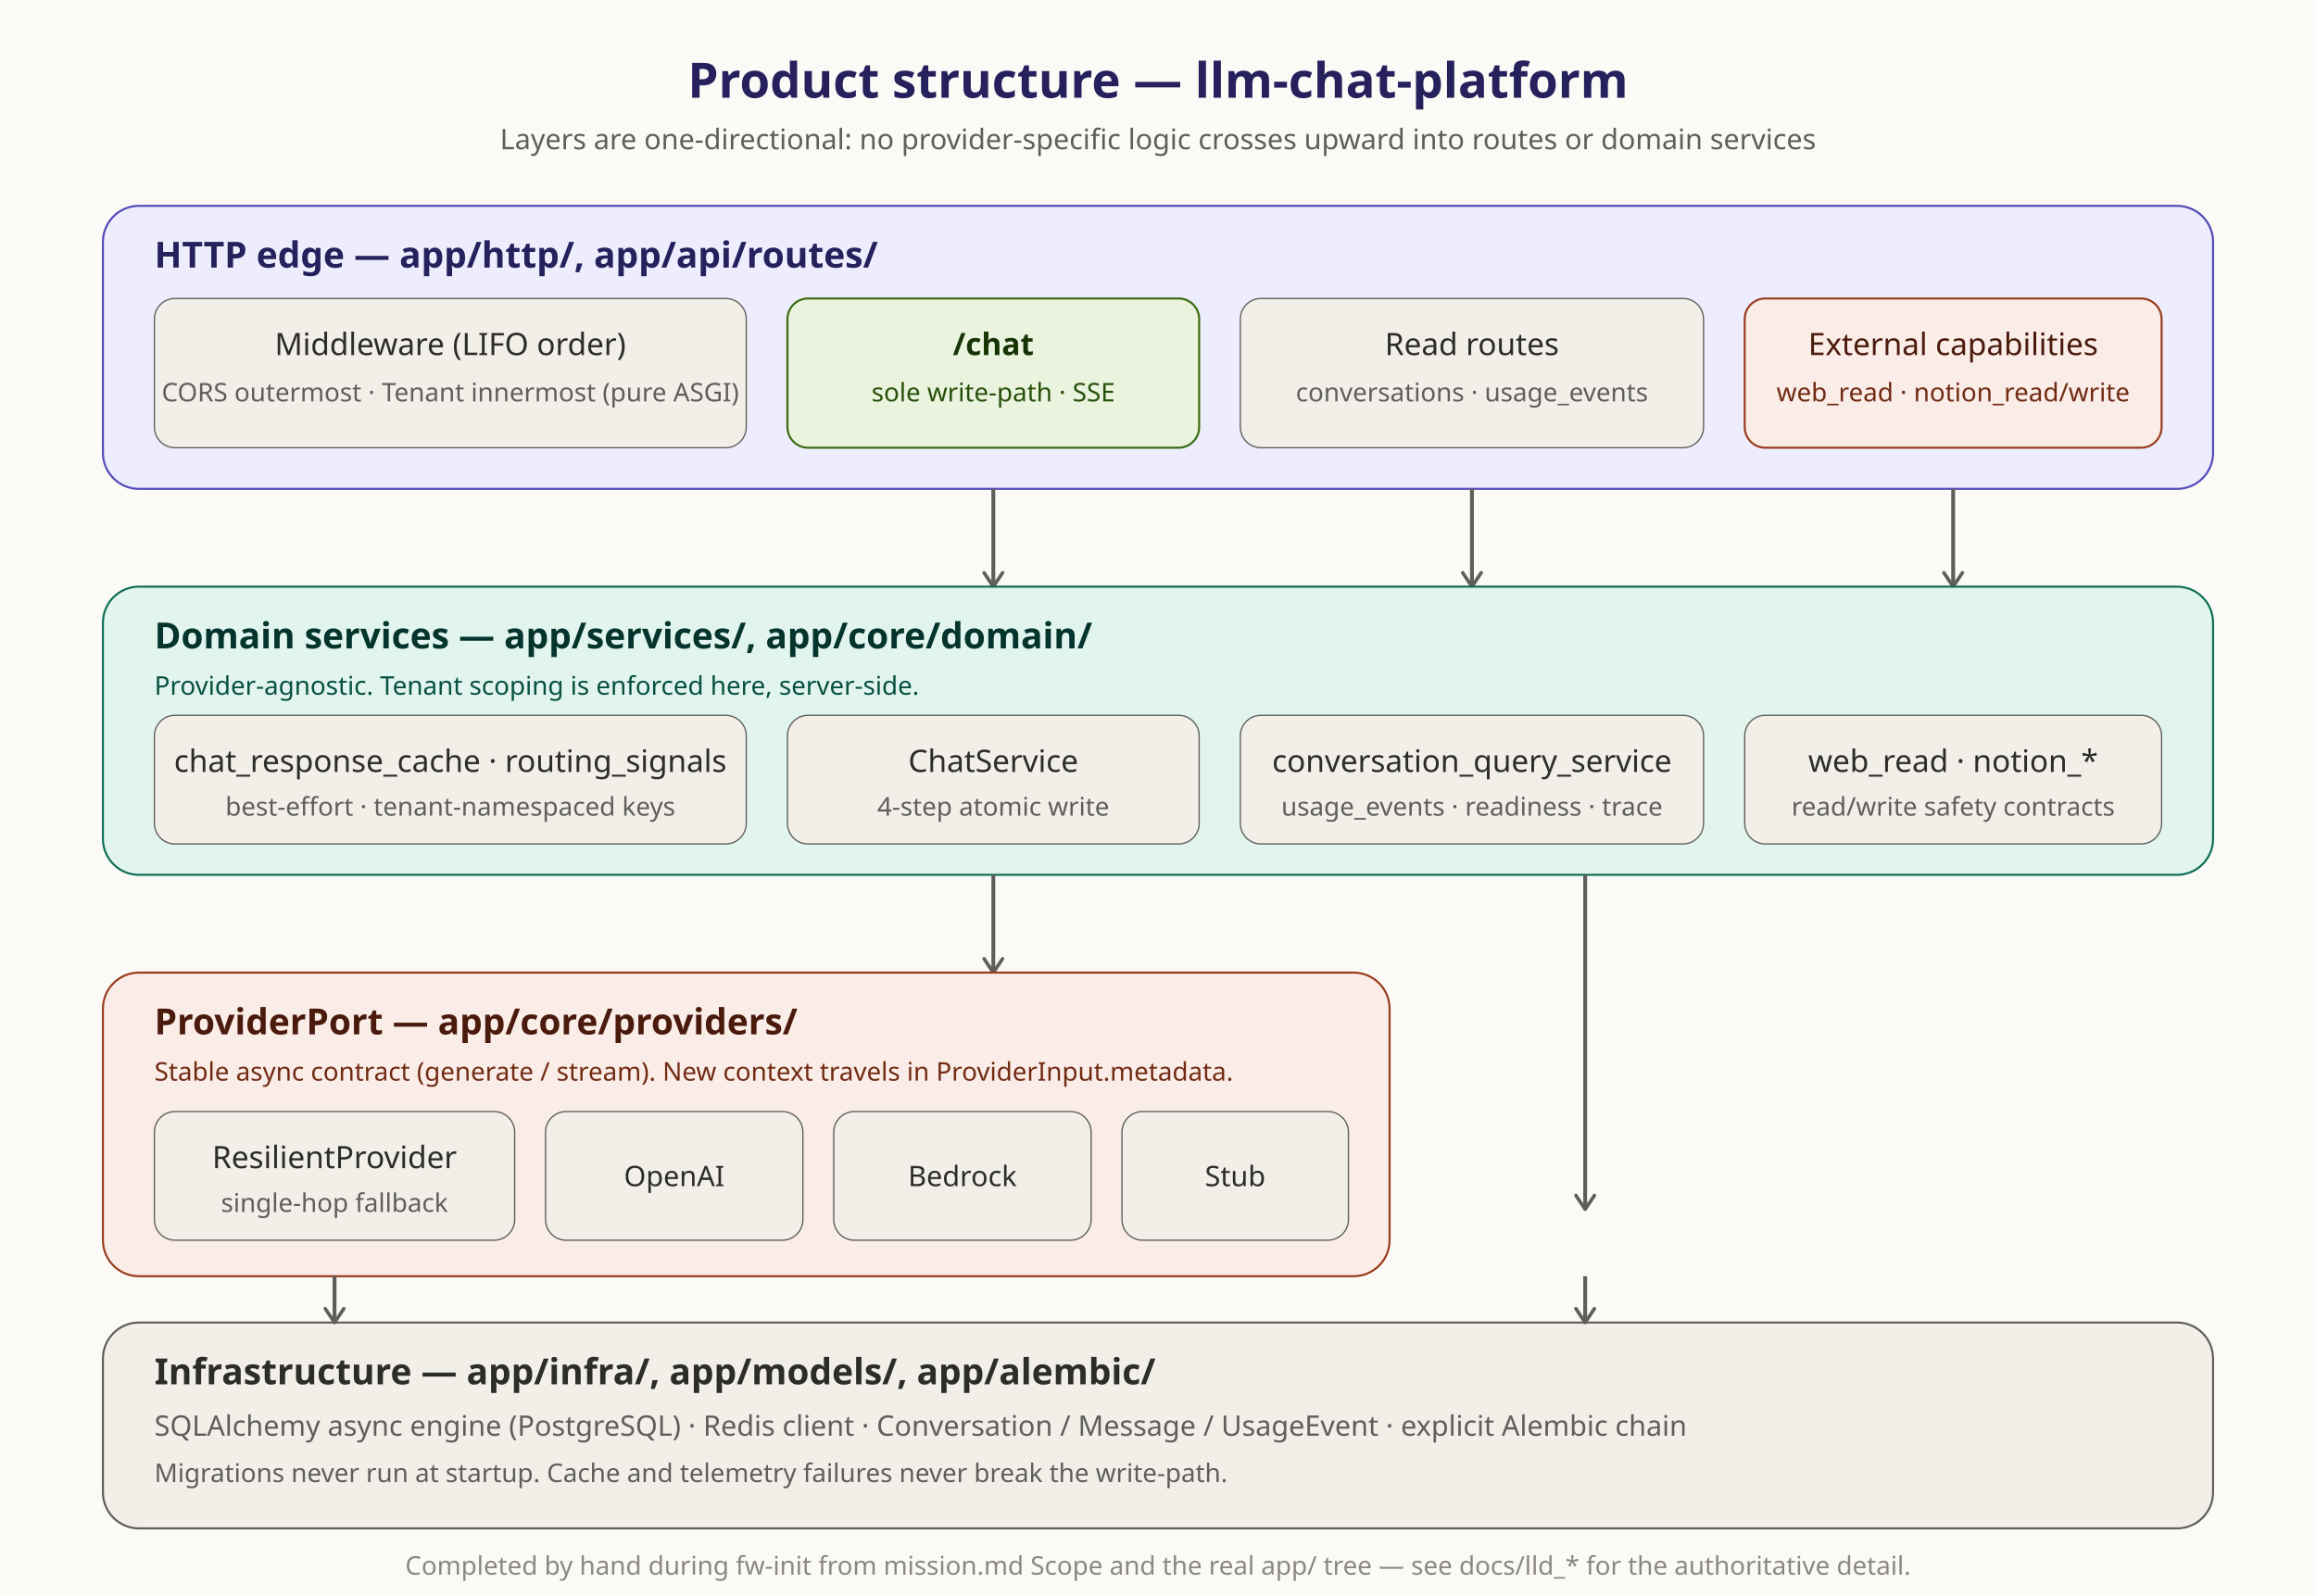
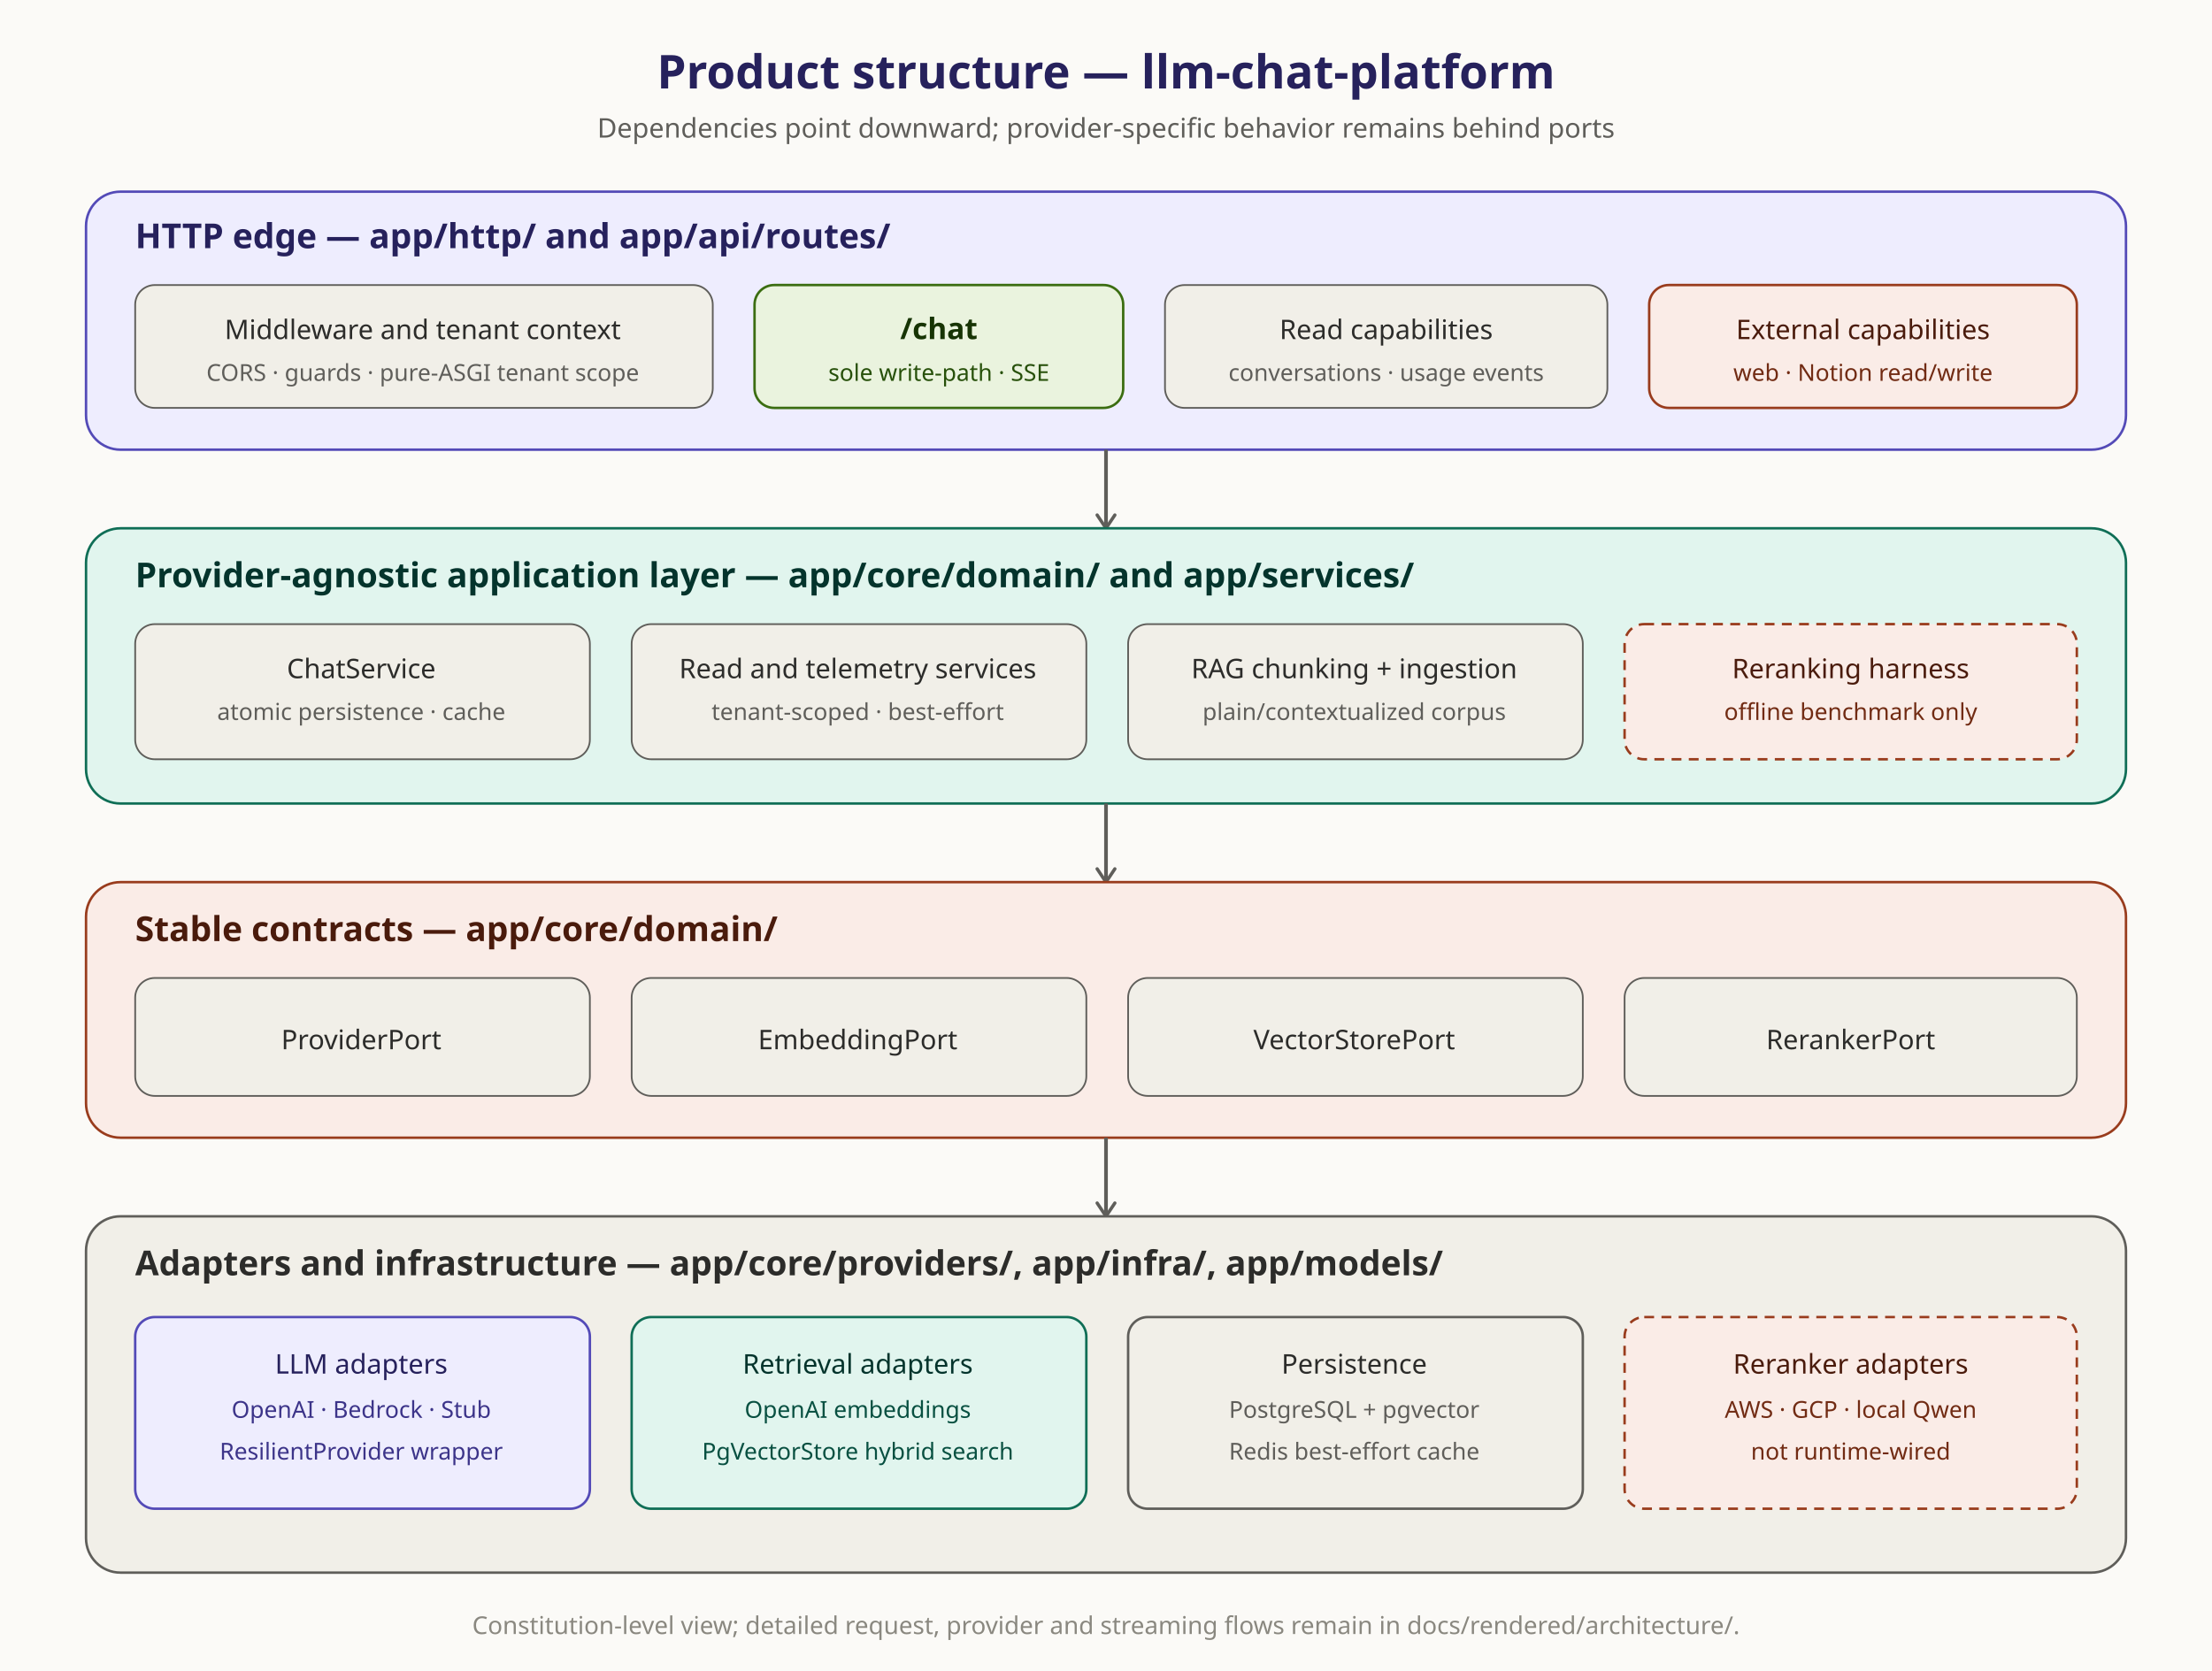
- <svg xmlns="http://www.w3.org/2000/svg" width="900" height="620" viewBox="0 0 900 620" role="img">
+ <svg xmlns="http://www.w3.org/2000/svg" width="900" height="680" viewBox="0 0 900 680" role="img">
  <defs>
-     <marker id="arrow" viewBox="0 0 10 10" refX="8" refY="5" markerWidth="6" markerHeight="6" orient="auto-start-reverse">
+     <marker id="arrow" viewBox="0 0 10 10" refX="8" refY="5" markerWidth="6" markerHeight="6" orient="auto">
      <path d="M2 1L8 5L2 9" fill="none" stroke="#5F5E5A" stroke-width="1.5" stroke-linecap="round" stroke-linejoin="round" />
    </marker>
  </defs>
-   <rect width="900" height="620" fill="#FBFAF7" />
-   <text x="450" y="38" text-anchor="middle" font-family="sans-serif" font-size="19" font-weight="600" fill="#26215C">Product structure — llm-chat-platform</text>
-   <text x="450" y="58" text-anchor="middle" font-family="sans-serif" font-size="11" fill="#5F5E5A">Layers are one-directional: no provider-specific logic crosses upward into routes or domain services</text>
-   <g>
-     <rect x="40" y="80" width="820" height="110" rx="14" fill="#EEEDFE" stroke="#534AB7" stroke-width="0.8" />
-     <text x="60" y="104" font-family="sans-serif" font-size="14" font-weight="600" fill="#26215C">HTTP edge — app/http/, app/api/routes/</text>
-   </g>
-   <g>
-     <rect x="60" y="116" width="230" height="58" rx="8" fill="#F1EFE8" stroke="#5F5E5A" stroke-width="0.5" />
-     <text x="175" y="138" text-anchor="middle" font-family="sans-serif" font-size="12" font-weight="500" fill="#2C2C2A">Middleware (LIFO order)</text>
-     <text x="175" y="156" text-anchor="middle" font-family="sans-serif" font-size="10" fill="#5F5E5A">CORS outermost · Tenant innermost (pure ASGI)</text>
-   </g>
-   <g>
-     <rect x="306" y="116" width="160" height="58" rx="8" fill="#EAF3DE" stroke="#3B6D11" stroke-width="0.8" />
-     <text x="386" y="138" text-anchor="middle" font-family="sans-serif" font-size="12" font-weight="600" fill="#173404">/chat</text>
-     <text x="386" y="156" text-anchor="middle" font-family="sans-serif" font-size="10" fill="#27500A">sole write-path · SSE</text>
-   </g>
-   <g>
-     <rect x="482" y="116" width="180" height="58" rx="8" fill="#F1EFE8" stroke="#5F5E5A" stroke-width="0.5" />
-     <text x="572" y="138" text-anchor="middle" font-family="sans-serif" font-size="12" font-weight="500" fill="#2C2C2A">Read routes</text>
-     <text x="572" y="156" text-anchor="middle" font-family="sans-serif" font-size="10" fill="#5F5E5A">conversations · usage_events</text>
-   </g>
-   <g>
-     <rect x="678" y="116" width="162" height="58" rx="8" fill="#FAECE7" stroke="#993C1D" stroke-width="0.8" />
-     <text x="759" y="138" text-anchor="middle" font-family="sans-serif" font-size="12" font-weight="500" fill="#4A1B0C">External capabilities</text>
-     <text x="759" y="156" text-anchor="middle" font-family="sans-serif" font-size="10" fill="#712B13">web_read · notion_read/write</text>
-   </g>
-   <line x1="386" y1="190" x2="386" y2="228" stroke="#5F5E5A" stroke-width="1.5" marker-end="url(#arrow)" />
-   <line x1="572" y1="190" x2="572" y2="228" stroke="#5F5E5A" stroke-width="1.5" marker-end="url(#arrow)" />
-   <line x1="759" y1="190" x2="759" y2="228" stroke="#5F5E5A" stroke-width="1.5" marker-end="url(#arrow)" />
-   <g>
-     <rect x="40" y="228" width="820" height="112" rx="14" fill="#E1F5EE" stroke="#0F6E56" stroke-width="0.8" />
-     <text x="60" y="252" font-family="sans-serif" font-size="14" font-weight="600" fill="#04342C">Domain services — app/services/, app/core/domain/</text>
-     <text x="60" y="270" font-family="sans-serif" font-size="10" fill="#085041">Provider-agnostic. Tenant scoping is enforced here, server-side.</text>
-   </g>
-   <g>
-     <rect x="306" y="278" width="160" height="50" rx="8" fill="#F1EFE8" stroke="#5F5E5A" stroke-width="0.5" />
-     <text x="386" y="300" text-anchor="middle" font-family="sans-serif" font-size="12" font-weight="500" fill="#2C2C2A">ChatService</text>
-     <text x="386" y="317" text-anchor="middle" font-family="sans-serif" font-size="10" fill="#5F5E5A">4-step atomic write</text>
-   </g>
-   <g>
-     <rect x="60" y="278" width="230" height="50" rx="8" fill="#F1EFE8" stroke="#5F5E5A" stroke-width="0.5" />
-     <text x="175" y="300" text-anchor="middle" font-family="sans-serif" font-size="12" font-weight="500" fill="#2C2C2A">chat_response_cache · routing_signals</text>
-     <text x="175" y="317" text-anchor="middle" font-family="sans-serif" font-size="10" fill="#5F5E5A">best-effort · tenant-namespaced keys</text>
-   </g>
-   <g>
-     <rect x="482" y="278" width="180" height="50" rx="8" fill="#F1EFE8" stroke="#5F5E5A" stroke-width="0.5" />
-     <text x="572" y="300" text-anchor="middle" font-family="sans-serif" font-size="12" font-weight="500" fill="#2C2C2A">conversation_query_service</text>
-     <text x="572" y="317" text-anchor="middle" font-family="sans-serif" font-size="10" fill="#5F5E5A">usage_events · readiness · trace</text>
-   </g>
-   <g>
-     <rect x="678" y="278" width="162" height="50" rx="8" fill="#F1EFE8" stroke="#5F5E5A" stroke-width="0.5" />
-     <text x="759" y="300" text-anchor="middle" font-family="sans-serif" font-size="12" font-weight="500" fill="#2C2C2A">web_read · notion_*</text>
-     <text x="759" y="317" text-anchor="middle" font-family="sans-serif" font-size="10" fill="#5F5E5A">read/write safety contracts</text>
-   </g>
-   <line x1="386" y1="340" x2="386" y2="378" stroke="#5F5E5A" stroke-width="1.5" marker-end="url(#arrow)" />
-   <line x1="616" y1="340" x2="616" y2="470" stroke="#5F5E5A" stroke-width="1.5" marker-end="url(#arrow)" />
-   <g>
-     <rect x="40" y="378" width="500" height="118" rx="14" fill="#FAECE7" stroke="#993C1D" stroke-width="0.8" />
-     <text x="60" y="402" font-family="sans-serif" font-size="14" font-weight="600" fill="#4A1B0C">ProviderPort — app/core/providers/</text>
-     <text x="60" y="420" font-family="sans-serif" font-size="10" fill="#712B13">Stable async contract (generate / stream). New context travels in ProviderInput.metadata.</text>
-   </g>
-   <g>
-     <rect x="60" y="432" width="140" height="50" rx="8" fill="#F1EFE8" stroke="#5F5E5A" stroke-width="0.5" />
-     <text x="130" y="454" text-anchor="middle" font-family="sans-serif" font-size="12" font-weight="500" fill="#2C2C2A">ResilientProvider</text>
-     <text x="130" y="471" text-anchor="middle" font-family="sans-serif" font-size="10" fill="#5F5E5A">single-hop fallback</text>
-   </g>
-   <g>
-     <rect x="212" y="432" width="100" height="50" rx="8" fill="#F1EFE8" stroke="#5F5E5A" stroke-width="0.5" />
-     <text x="262" y="461" text-anchor="middle" font-family="sans-serif" font-size="11" fill="#2C2C2A">OpenAI</text>
-   </g>
-   <g>
-     <rect x="324" y="432" width="100" height="50" rx="8" fill="#F1EFE8" stroke="#5F5E5A" stroke-width="0.5" />
-     <text x="374" y="461" text-anchor="middle" font-family="sans-serif" font-size="11" fill="#2C2C2A">Bedrock</text>
-   </g>
-   <g>
-     <rect x="436" y="432" width="88" height="50" rx="8" fill="#F1EFE8" stroke="#5F5E5A" stroke-width="0.5" />
-     <text x="480" y="461" text-anchor="middle" font-family="sans-serif" font-size="11" fill="#2C2C2A">Stub</text>
-   </g>
-   <g>
-     <rect x="560" y="470" width="300" height="26" rx="6" fill="none" stroke="none" />
-   </g>
-   <g>
-     <rect x="40" y="514" width="820" height="80" rx="14" fill="#F1EFE8" stroke="#5F5E5A" stroke-width="0.8" />
-     <text x="60" y="538" font-family="sans-serif" font-size="14" font-weight="600" fill="#2C2C2A">Infrastructure — app/infra/, app/models/, app/alembic/</text>
-     <text x="60" y="558" font-family="sans-serif" font-size="11" fill="#5F5E5A">SQLAlchemy async engine (PostgreSQL) · Redis client · Conversation / Message / UsageEvent · explicit Alembic chain</text>
-     <text x="60" y="576" font-family="sans-serif" font-size="10" fill="#5F5E5A">Migrations never run at startup. Cache and telemetry failures never break the write-path.</text>
-   </g>
-   <line x1="130" y1="496" x2="130" y2="514" stroke="#5F5E5A" stroke-width="1.5" marker-end="url(#arrow)" />
-   <line x1="616" y1="496" x2="616" y2="514" stroke="#5F5E5A" stroke-width="1.5" marker-end="url(#arrow)" />
-   <text x="450" y="612" text-anchor="middle" font-family="sans-serif" font-size="10" fill="#8A8880">Completed by hand during fw-init from mission.md Scope and the real app/ tree — see docs/lld_* for the authoritative detail.</text>
+   <rect width="900" height="680" fill="#FBFAF7" />
+   <text x="450" y="36" text-anchor="middle" font-family="sans-serif" font-size="19" font-weight="600" fill="#26215C">Product structure — llm-chat-platform</text>
+   <text x="450" y="56" text-anchor="middle" font-family="sans-serif" font-size="11" fill="#5F5E5A">Dependencies point downward; provider-specific behavior remains behind ports</text>
+   <rect x="35" y="78" width="830" height="105" rx="14" fill="#EEEDFE" stroke="#534AB7" />
+   <text x="55" y="101" font-family="sans-serif" font-size="14" font-weight="600" fill="#26215C">HTTP edge — app/http/ and app/api/routes/</text>
+   <rect x="55" y="116" width="235" height="50" rx="8" fill="#F1EFE8" stroke="#5F5E5A" stroke-width="0.7" />
+   <text x="172" y="138" text-anchor="middle" font-family="sans-serif" font-size="11" fill="#2C2C2A">Middleware and tenant context</text>
+   <text x="172" y="155" text-anchor="middle" font-family="sans-serif" font-size="9.5" fill="#5F5E5A">CORS · guards · pure-ASGI tenant scope</text>
+   <rect x="307" y="116" width="150" height="50" rx="8" fill="#EAF3DE" stroke="#3B6D11" />
+   <text x="382" y="138" text-anchor="middle" font-family="sans-serif" font-size="12" font-weight="600" fill="#173404">/chat</text>
+   <text x="382" y="155" text-anchor="middle" font-family="sans-serif" font-size="9.5" fill="#27500A">sole write-path · SSE</text>
+   <rect x="474" y="116" width="180" height="50" rx="8" fill="#F1EFE8" stroke="#5F5E5A" stroke-width="0.7" />
+   <text x="564" y="138" text-anchor="middle" font-family="sans-serif" font-size="11" fill="#2C2C2A">Read capabilities</text>
+   <text x="564" y="155" text-anchor="middle" font-family="sans-serif" font-size="9.5" fill="#5F5E5A">conversations · usage events</text>
+   <rect x="671" y="116" width="174" height="50" rx="8" fill="#FAECE7" stroke="#993C1D" />
+   <text x="758" y="138" text-anchor="middle" font-family="sans-serif" font-size="11" fill="#4A1B0C">External capabilities</text>
+   <text x="758" y="155" text-anchor="middle" font-family="sans-serif" font-size="9.5" fill="#712B13">web · Notion read/write</text>
+   <line x1="450" y1="183" x2="450" y2="215" stroke="#5F5E5A" stroke-width="1.5" marker-end="url(#arrow)" />
+   <rect x="35" y="215" width="830" height="112" rx="14" fill="#E1F5EE" stroke="#0F6E56" />
+   <text x="55" y="239" font-family="sans-serif" font-size="14" font-weight="600" fill="#04342C">Provider-agnostic application layer — app/core/domain/ and app/services/</text>
+   <rect x="55" y="254" width="185" height="55" rx="8" fill="#F1EFE8" stroke="#5F5E5A" stroke-width="0.7" />
+   <text x="147" y="276" text-anchor="middle" font-family="sans-serif" font-size="11" fill="#2C2C2A">ChatService</text>
+   <text x="147" y="293" text-anchor="middle" font-family="sans-serif" font-size="9.5" fill="#5F5E5A">atomic persistence · cache</text>
+   <rect x="257" y="254" width="185" height="55" rx="8" fill="#F1EFE8" stroke="#5F5E5A" stroke-width="0.7" />
+   <text x="349" y="276" text-anchor="middle" font-family="sans-serif" font-size="11" fill="#2C2C2A">Read and telemetry services</text>
+   <text x="349" y="293" text-anchor="middle" font-family="sans-serif" font-size="9.5" fill="#5F5E5A">tenant-scoped · best-effort</text>
+   <rect x="459" y="254" width="185" height="55" rx="8" fill="#F1EFE8" stroke="#5F5E5A" stroke-width="0.7" />
+   <text x="551" y="276" text-anchor="middle" font-family="sans-serif" font-size="11" fill="#2C2C2A">RAG chunking + ingestion</text>
+   <text x="551" y="293" text-anchor="middle" font-family="sans-serif" font-size="9.5" fill="#5F5E5A">plain/contextualized corpus</text>
+   <rect x="661" y="254" width="184" height="55" rx="8" fill="#FAECE7" stroke="#993C1D" stroke-dasharray="4 3" />
+   <text x="753" y="276" text-anchor="middle" font-family="sans-serif" font-size="11" fill="#4A1B0C">Reranking harness</text>
+   <text x="753" y="293" text-anchor="middle" font-family="sans-serif" font-size="9.5" fill="#712B13">offline benchmark only</text>
+   <line x1="450" y1="327" x2="450" y2="359" stroke="#5F5E5A" stroke-width="1.5" marker-end="url(#arrow)" />
+   <rect x="35" y="359" width="830" height="104" rx="14" fill="#FAECE7" stroke="#993C1D" />
+   <text x="55" y="383" font-family="sans-serif" font-size="14" font-weight="600" fill="#4A1B0C">Stable contracts — app/core/domain/</text>
+   <rect x="55" y="398" width="185" height="48" rx="8" fill="#F1EFE8" stroke="#5F5E5A" stroke-width="0.7" />
+   <text x="147" y="427" text-anchor="middle" font-family="sans-serif" font-size="11" fill="#2C2C2A">ProviderPort</text>
+   <rect x="257" y="398" width="185" height="48" rx="8" fill="#F1EFE8" stroke="#5F5E5A" stroke-width="0.7" />
+   <text x="349" y="427" text-anchor="middle" font-family="sans-serif" font-size="11" fill="#2C2C2A">EmbeddingPort</text>
+   <rect x="459" y="398" width="185" height="48" rx="8" fill="#F1EFE8" stroke="#5F5E5A" stroke-width="0.7" />
+   <text x="551" y="427" text-anchor="middle" font-family="sans-serif" font-size="11" fill="#2C2C2A">VectorStorePort</text>
+   <rect x="661" y="398" width="184" height="48" rx="8" fill="#F1EFE8" stroke="#5F5E5A" stroke-width="0.7" />
+   <text x="753" y="427" text-anchor="middle" font-family="sans-serif" font-size="11" fill="#2C2C2A">RerankerPort</text>
+   <line x1="450" y1="463" x2="450" y2="495" stroke="#5F5E5A" stroke-width="1.5" marker-end="url(#arrow)" />
+   <rect x="35" y="495" width="830" height="145" rx="14" fill="#F1EFE8" stroke="#5F5E5A" />
+   <text x="55" y="519" font-family="sans-serif" font-size="14" font-weight="600" fill="#2C2C2A">Adapters and infrastructure — app/core/providers/, app/infra/, app/models/</text>
+   <rect x="55" y="536" width="185" height="78" rx="8" fill="#EEEDFE" stroke="#534AB7" />
+   <text x="147" y="559" text-anchor="middle" font-family="sans-serif" font-size="11" fill="#26215C">LLM adapters</text>
+   <text x="147" y="577" text-anchor="middle" font-family="sans-serif" font-size="9.5" fill="#3C3489">OpenAI · Bedrock · Stub</text>
+   <text x="147" y="594" text-anchor="middle" font-family="sans-serif" font-size="9.5" fill="#3C3489">ResilientProvider wrapper</text>
+   <rect x="257" y="536" width="185" height="78" rx="8" fill="#E1F5EE" stroke="#0F6E56" />
+   <text x="349" y="559" text-anchor="middle" font-family="sans-serif" font-size="11" fill="#04342C">Retrieval adapters</text>
+   <text x="349" y="577" text-anchor="middle" font-family="sans-serif" font-size="9.5" fill="#085041">OpenAI embeddings</text>
+   <text x="349" y="594" text-anchor="middle" font-family="sans-serif" font-size="9.5" fill="#085041">PgVectorStore hybrid search</text>
+   <rect x="459" y="536" width="185" height="78" rx="8" fill="#F1EFE8" stroke="#5F5E5A" />
+   <text x="551" y="559" text-anchor="middle" font-family="sans-serif" font-size="11" fill="#2C2C2A">Persistence</text>
+   <text x="551" y="577" text-anchor="middle" font-family="sans-serif" font-size="9.5" fill="#5F5E5A">PostgreSQL + pgvector</text>
+   <text x="551" y="594" text-anchor="middle" font-family="sans-serif" font-size="9.5" fill="#5F5E5A">Redis best-effort cache</text>
+   <rect x="661" y="536" width="184" height="78" rx="8" fill="#FAECE7" stroke="#993C1D" stroke-dasharray="4 3" />
+   <text x="753" y="559" text-anchor="middle" font-family="sans-serif" font-size="11" fill="#4A1B0C">Reranker adapters</text>
+   <text x="753" y="577" text-anchor="middle" font-family="sans-serif" font-size="9.5" fill="#712B13">AWS · GCP · local Qwen</text>
+   <text x="753" y="594" text-anchor="middle" font-family="sans-serif" font-size="9.5" fill="#712B13">not runtime-wired</text>
+   <text x="450" y="665" text-anchor="middle" font-family="sans-serif" font-size="10" fill="#8A8880">Constitution-level view; detailed request, provider and streaming flows remain in docs/rendered/architecture/.</text>
</svg>
